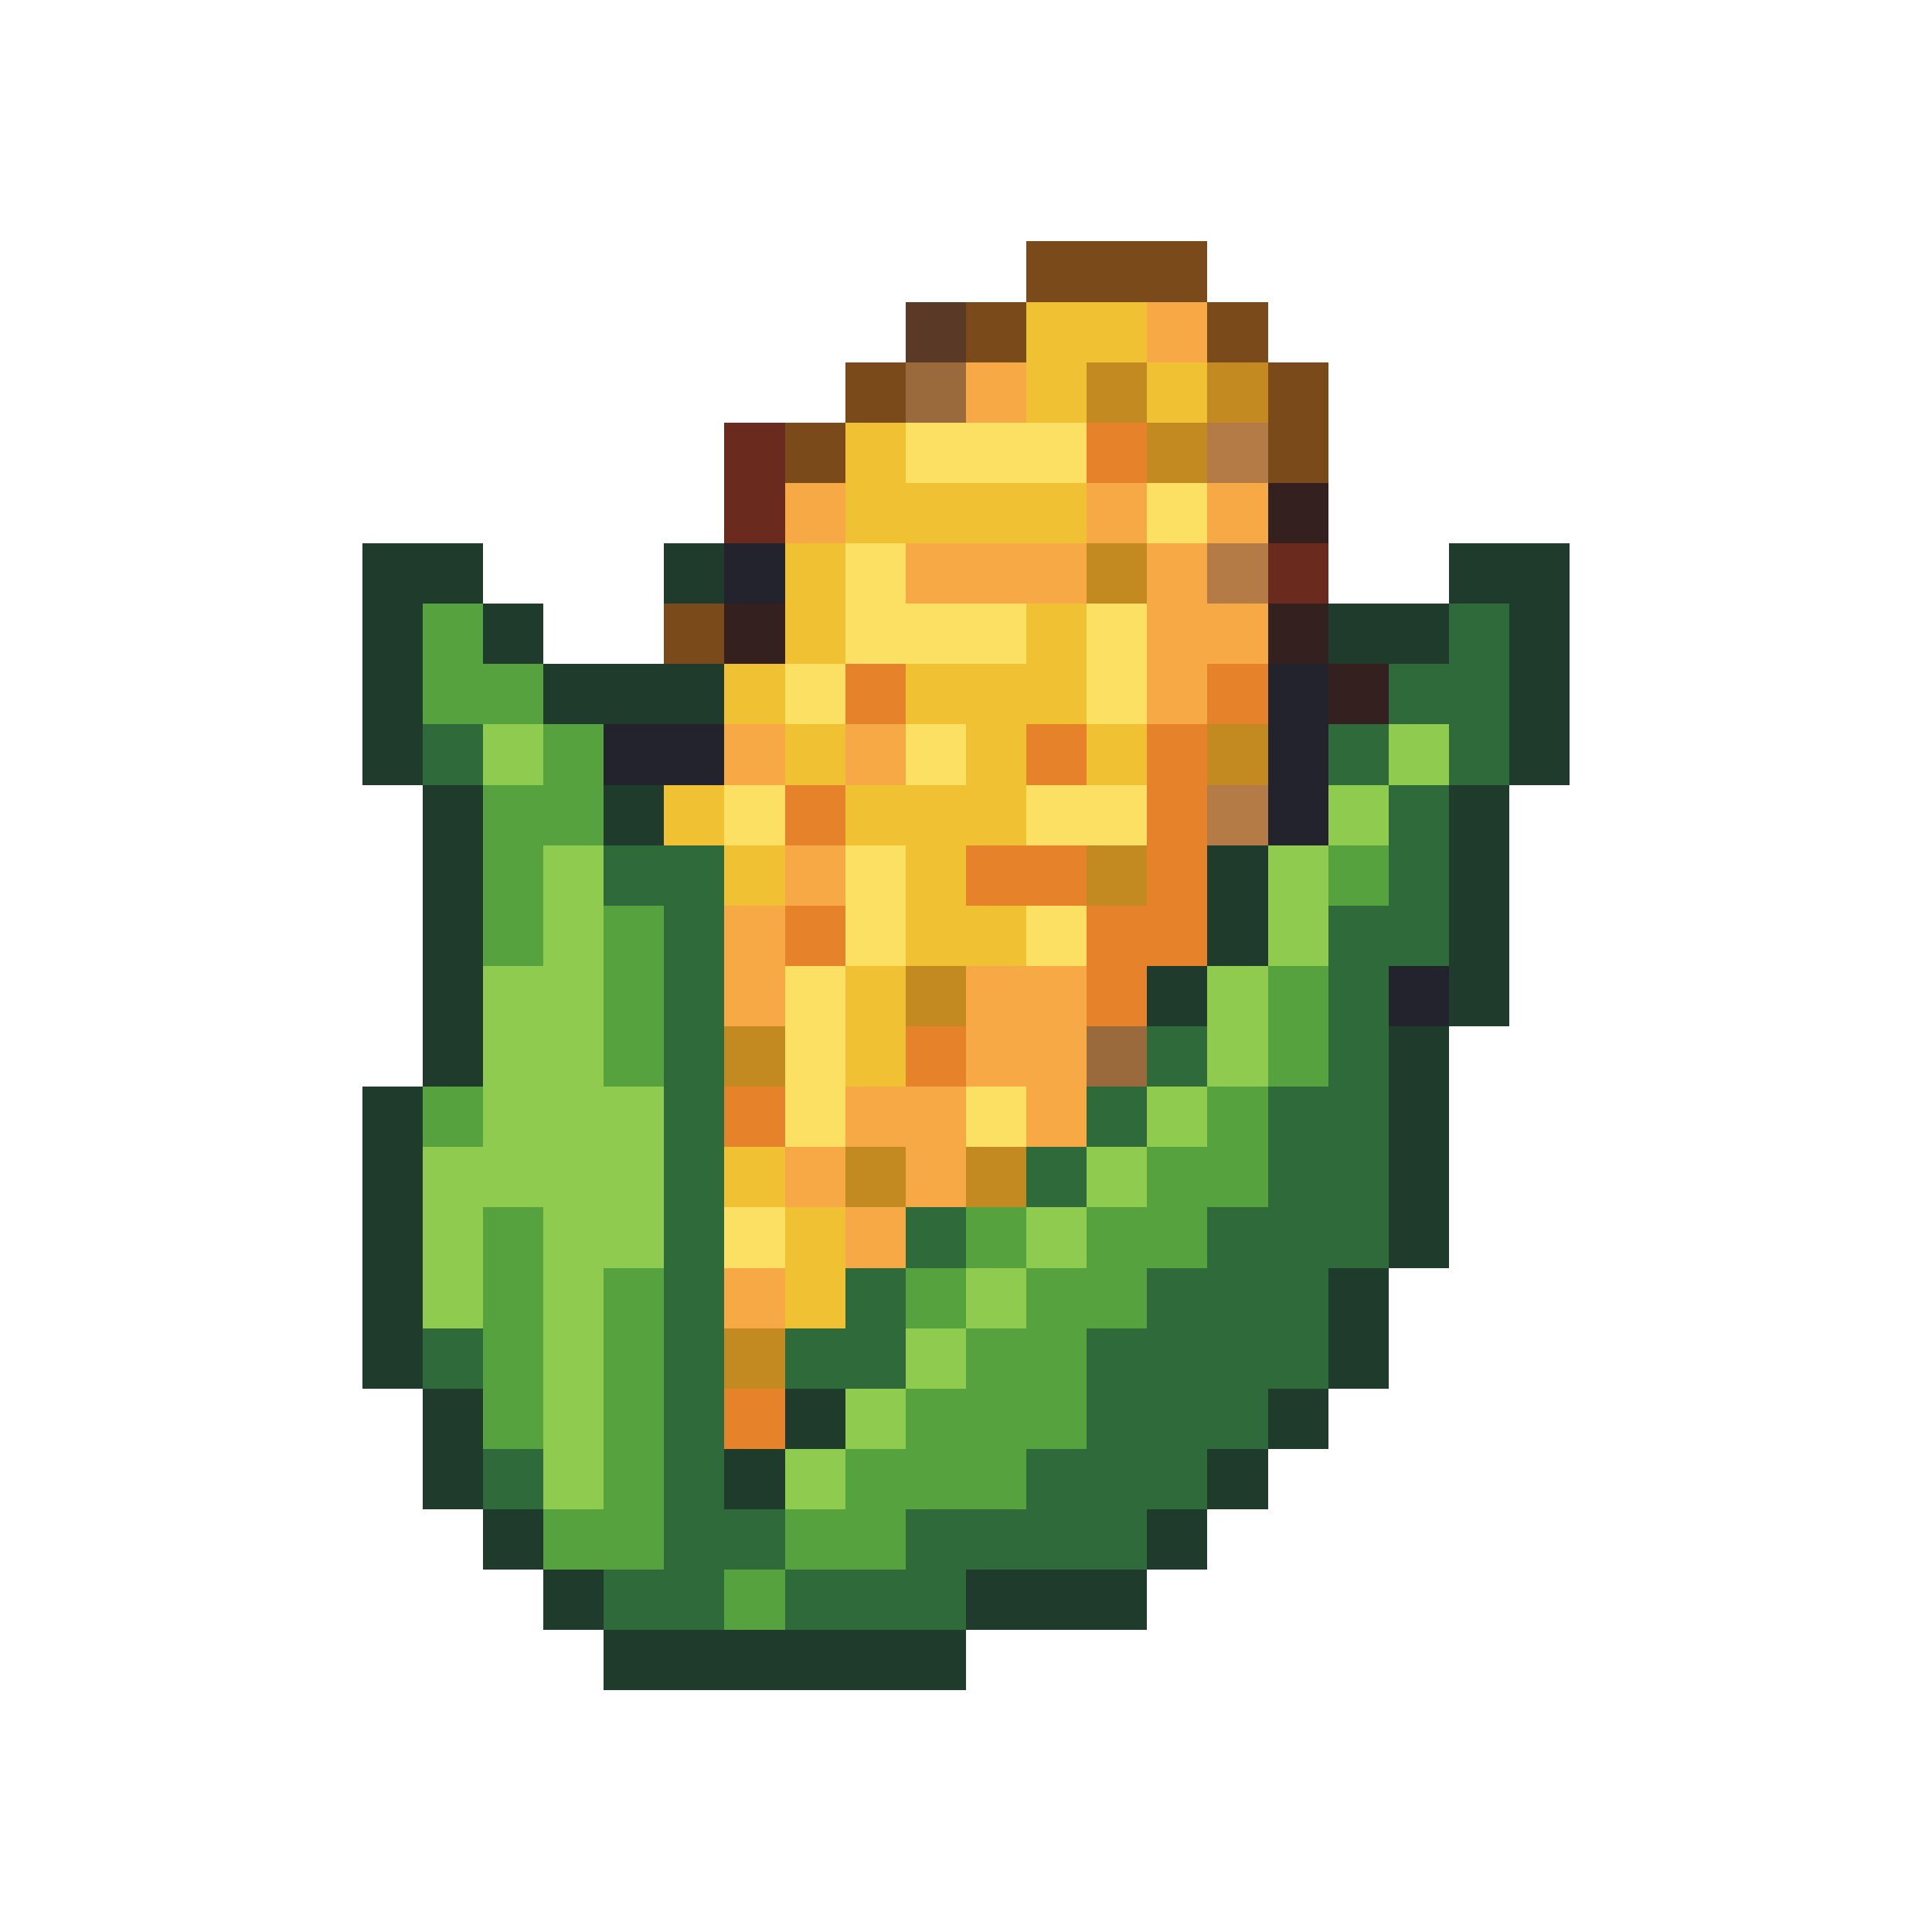
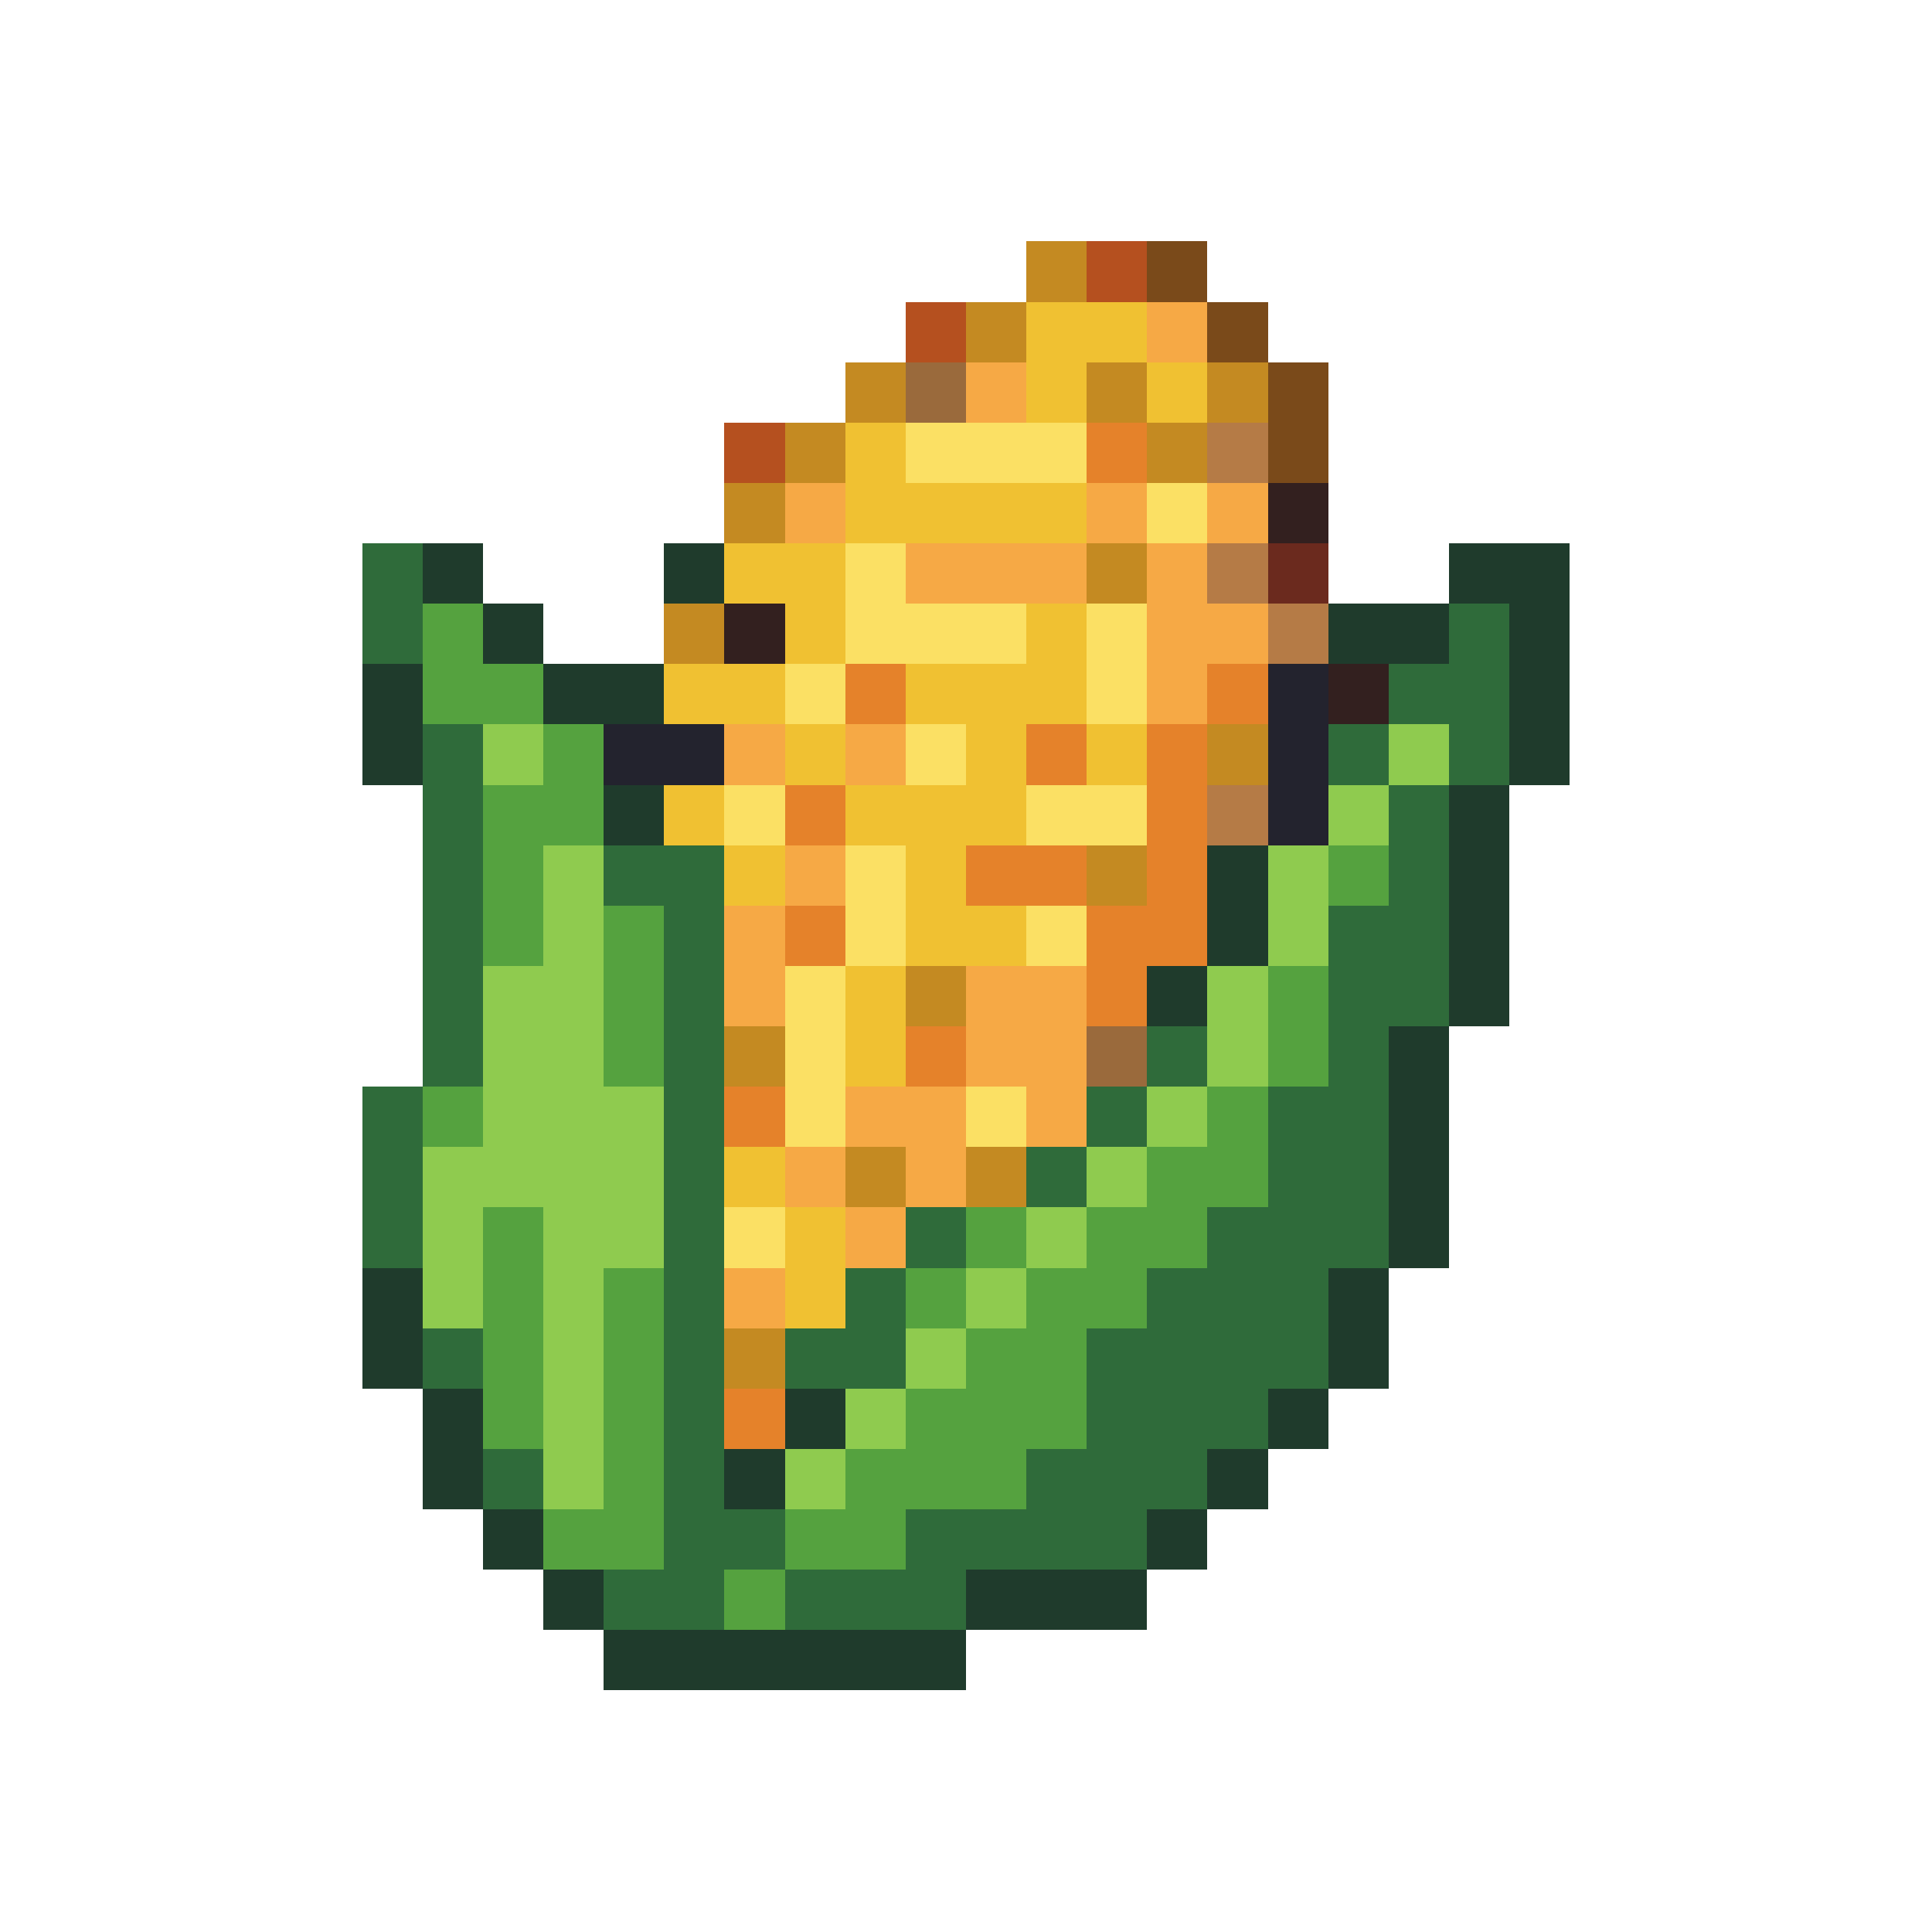
<svg xmlns="http://www.w3.org/2000/svg" width="32" height="32" viewBox="0 0 32 32" shape-rendering="crispEdges">
-   <rect x="17" y="4" width="3" height="1" fill="#7a4a1a" />
-   <rect x="15" y="5" width="1" height="1" fill="#5a3a26" />
-   <rect x="16" y="5" width="1" height="1" fill="#7a4a1a" />
+   <rect x="17" y="4" width="1" height="1" fill="#c48a22" />
+   <rect x="18" y="4" width="1" height="1" fill="#b5501f" />
+   <rect x="19" y="4" width="1" height="1" fill="#7a4a1a" />
+   <rect x="15" y="5" width="1" height="1" fill="#b5501f" />
+   <rect x="16" y="5" width="1" height="1" fill="#c48a22" />
  <rect x="17" y="5" width="2" height="1" fill="#f0c132" />
  <rect x="19" y="5" width="1" height="1" fill="#f6a945" />
  <rect x="20" y="5" width="1" height="1" fill="#7a4a1a" />
-   <rect x="14" y="6" width="1" height="1" fill="#7a4a1a" />
+   <rect x="14" y="6" width="1" height="1" fill="#c48a22" />
  <rect x="15" y="6" width="1" height="1" fill="#9a6a3c" />
  <rect x="16" y="6" width="1" height="1" fill="#f6a945" />
  <rect x="17" y="6" width="1" height="1" fill="#f0c132" />
  <rect x="18" y="6" width="1" height="1" fill="#c48a22" />
  <rect x="19" y="6" width="1" height="1" fill="#f0c132" />
  <rect x="20" y="6" width="1" height="1" fill="#c48a22" />
  <rect x="21" y="6" width="1" height="1" fill="#7a4a1a" />
-   <rect x="12" y="7" width="1" height="1" fill="#6b2a1e" />
-   <rect x="13" y="7" width="1" height="1" fill="#7a4a1a" />
+   <rect x="12" y="7" width="1" height="1" fill="#b5501f" />
+   <rect x="13" y="7" width="1" height="1" fill="#c48a22" />
  <rect x="14" y="7" width="1" height="1" fill="#f0c132" />
  <rect x="15" y="7" width="3" height="1" fill="#fbe064" />
  <rect x="18" y="7" width="1" height="1" fill="#e5822a" />
  <rect x="19" y="7" width="1" height="1" fill="#c48a22" />
  <rect x="20" y="7" width="1" height="1" fill="#b57b46" />
  <rect x="21" y="7" width="1" height="1" fill="#7a4a1a" />
-   <rect x="12" y="8" width="1" height="1" fill="#6b2a1e" />
+   <rect x="12" y="8" width="1" height="1" fill="#c48a22" />
  <rect x="13" y="8" width="1" height="1" fill="#f6a945" />
  <rect x="14" y="8" width="4" height="1" fill="#f0c132" />
  <rect x="18" y="8" width="1" height="1" fill="#f6a945" />
  <rect x="19" y="8" width="1" height="1" fill="#fbe064" />
  <rect x="20" y="8" width="1" height="1" fill="#f6a945" />
  <rect x="21" y="8" width="1" height="1" fill="#33201f" />
-   <rect x="6" y="9" width="2" height="1" fill="#1f3b2c" />
+   <rect x="6" y="9" width="1" height="1" fill="#2f6b3a" />
+   <rect x="7" y="9" width="1" height="1" fill="#1f3b2c" />
  <rect x="11" y="9" width="1" height="1" fill="#1f3b2c" />
-   <rect x="12" y="9" width="1" height="1" fill="#23232e" />
-   <rect x="13" y="9" width="1" height="1" fill="#f0c132" />
+   <rect x="12" y="9" width="2" height="1" fill="#f0c132" />
  <rect x="14" y="9" width="1" height="1" fill="#fbe064" />
  <rect x="15" y="9" width="3" height="1" fill="#f6a945" />
  <rect x="18" y="9" width="1" height="1" fill="#c48a22" />
  <rect x="19" y="9" width="1" height="1" fill="#f6a945" />
  <rect x="20" y="9" width="1" height="1" fill="#b57b46" />
  <rect x="21" y="9" width="1" height="1" fill="#6b2a1e" />
  <rect x="24" y="9" width="2" height="1" fill="#1f3b2c" />
-   <rect x="6" y="10" width="1" height="1" fill="#1f3b2c" />
+   <rect x="6" y="10" width="1" height="1" fill="#2f6b3a" />
  <rect x="7" y="10" width="1" height="1" fill="#55a23f" />
  <rect x="8" y="10" width="1" height="1" fill="#1f3b2c" />
-   <rect x="11" y="10" width="1" height="1" fill="#7a4a1a" />
+   <rect x="11" y="10" width="1" height="1" fill="#c48a22" />
  <rect x="12" y="10" width="1" height="1" fill="#33201f" />
  <rect x="13" y="10" width="1" height="1" fill="#f0c132" />
  <rect x="14" y="10" width="3" height="1" fill="#fbe064" />
  <rect x="17" y="10" width="1" height="1" fill="#f0c132" />
  <rect x="18" y="10" width="1" height="1" fill="#fbe064" />
  <rect x="19" y="10" width="2" height="1" fill="#f6a945" />
-   <rect x="21" y="10" width="1" height="1" fill="#33201f" />
+   <rect x="21" y="10" width="1" height="1" fill="#b57b46" />
  <rect x="22" y="10" width="2" height="1" fill="#1f3b2c" />
  <rect x="24" y="10" width="1" height="1" fill="#2f6b3a" />
  <rect x="25" y="10" width="1" height="1" fill="#1f3b2c" />
  <rect x="6" y="11" width="1" height="1" fill="#1f3b2c" />
  <rect x="7" y="11" width="2" height="1" fill="#55a23f" />
-   <rect x="9" y="11" width="3" height="1" fill="#1f3b2c" />
-   <rect x="12" y="11" width="1" height="1" fill="#f0c132" />
+   <rect x="9" y="11" width="2" height="1" fill="#1f3b2c" />
+   <rect x="11" y="11" width="2" height="1" fill="#f0c132" />
  <rect x="13" y="11" width="1" height="1" fill="#fbe064" />
  <rect x="14" y="11" width="1" height="1" fill="#e5822a" />
  <rect x="15" y="11" width="3" height="1" fill="#f0c132" />
  <rect x="18" y="11" width="1" height="1" fill="#fbe064" />
  <rect x="19" y="11" width="1" height="1" fill="#f6a945" />
  <rect x="20" y="11" width="1" height="1" fill="#e5822a" />
  <rect x="21" y="11" width="1" height="1" fill="#23232e" />
  <rect x="22" y="11" width="1" height="1" fill="#33201f" />
  <rect x="23" y="11" width="2" height="1" fill="#2f6b3a" />
  <rect x="25" y="11" width="1" height="1" fill="#1f3b2c" />
  <rect x="6" y="12" width="1" height="1" fill="#1f3b2c" />
  <rect x="7" y="12" width="1" height="1" fill="#2f6b3a" />
  <rect x="8" y="12" width="1" height="1" fill="#8fcb4f" />
  <rect x="9" y="12" width="1" height="1" fill="#55a23f" />
  <rect x="10" y="12" width="2" height="1" fill="#23232e" />
  <rect x="12" y="12" width="1" height="1" fill="#f6a945" />
  <rect x="13" y="12" width="1" height="1" fill="#f0c132" />
  <rect x="14" y="12" width="1" height="1" fill="#f6a945" />
  <rect x="15" y="12" width="1" height="1" fill="#fbe064" />
  <rect x="16" y="12" width="1" height="1" fill="#f0c132" />
  <rect x="17" y="12" width="1" height="1" fill="#e5822a" />
  <rect x="18" y="12" width="1" height="1" fill="#f0c132" />
  <rect x="19" y="12" width="1" height="1" fill="#e5822a" />
  <rect x="20" y="12" width="1" height="1" fill="#c48a22" />
  <rect x="21" y="12" width="1" height="1" fill="#23232e" />
  <rect x="22" y="12" width="1" height="1" fill="#2f6b3a" />
  <rect x="23" y="12" width="1" height="1" fill="#8fcb4f" />
  <rect x="24" y="12" width="1" height="1" fill="#2f6b3a" />
  <rect x="25" y="12" width="1" height="1" fill="#1f3b2c" />
-   <rect x="7" y="13" width="1" height="1" fill="#1f3b2c" />
+   <rect x="7" y="13" width="1" height="1" fill="#2f6b3a" />
  <rect x="8" y="13" width="2" height="1" fill="#55a23f" />
  <rect x="10" y="13" width="1" height="1" fill="#1f3b2c" />
  <rect x="11" y="13" width="1" height="1" fill="#f0c132" />
  <rect x="12" y="13" width="1" height="1" fill="#fbe064" />
  <rect x="13" y="13" width="1" height="1" fill="#e5822a" />
  <rect x="14" y="13" width="3" height="1" fill="#f0c132" />
  <rect x="17" y="13" width="2" height="1" fill="#fbe064" />
  <rect x="19" y="13" width="1" height="1" fill="#e5822a" />
  <rect x="20" y="13" width="1" height="1" fill="#b57b46" />
  <rect x="21" y="13" width="1" height="1" fill="#23232e" />
  <rect x="22" y="13" width="1" height="1" fill="#8fcb4f" />
  <rect x="23" y="13" width="1" height="1" fill="#2f6b3a" />
  <rect x="24" y="13" width="1" height="1" fill="#1f3b2c" />
-   <rect x="7" y="14" width="1" height="1" fill="#1f3b2c" />
+   <rect x="7" y="14" width="1" height="1" fill="#2f6b3a" />
  <rect x="8" y="14" width="1" height="1" fill="#55a23f" />
  <rect x="9" y="14" width="1" height="1" fill="#8fcb4f" />
  <rect x="10" y="14" width="2" height="1" fill="#2f6b3a" />
  <rect x="12" y="14" width="1" height="1" fill="#f0c132" />
  <rect x="13" y="14" width="1" height="1" fill="#f6a945" />
  <rect x="14" y="14" width="1" height="1" fill="#fbe064" />
  <rect x="15" y="14" width="1" height="1" fill="#f0c132" />
  <rect x="16" y="14" width="2" height="1" fill="#e5822a" />
  <rect x="18" y="14" width="1" height="1" fill="#c48a22" />
  <rect x="19" y="14" width="1" height="1" fill="#e5822a" />
  <rect x="20" y="14" width="1" height="1" fill="#1f3b2c" />
  <rect x="21" y="14" width="1" height="1" fill="#8fcb4f" />
  <rect x="22" y="14" width="1" height="1" fill="#55a23f" />
  <rect x="23" y="14" width="1" height="1" fill="#2f6b3a" />
  <rect x="24" y="14" width="1" height="1" fill="#1f3b2c" />
-   <rect x="7" y="15" width="1" height="1" fill="#1f3b2c" />
+   <rect x="7" y="15" width="1" height="1" fill="#2f6b3a" />
  <rect x="8" y="15" width="1" height="1" fill="#55a23f" />
  <rect x="9" y="15" width="1" height="1" fill="#8fcb4f" />
  <rect x="10" y="15" width="1" height="1" fill="#55a23f" />
  <rect x="11" y="15" width="1" height="1" fill="#2f6b3a" />
  <rect x="12" y="15" width="1" height="1" fill="#f6a945" />
  <rect x="13" y="15" width="1" height="1" fill="#e5822a" />
  <rect x="14" y="15" width="1" height="1" fill="#fbe064" />
  <rect x="15" y="15" width="2" height="1" fill="#f0c132" />
  <rect x="17" y="15" width="1" height="1" fill="#fbe064" />
  <rect x="18" y="15" width="2" height="1" fill="#e5822a" />
  <rect x="20" y="15" width="1" height="1" fill="#1f3b2c" />
  <rect x="21" y="15" width="1" height="1" fill="#8fcb4f" />
  <rect x="22" y="15" width="2" height="1" fill="#2f6b3a" />
  <rect x="24" y="15" width="1" height="1" fill="#1f3b2c" />
-   <rect x="7" y="16" width="1" height="1" fill="#1f3b2c" />
+   <rect x="7" y="16" width="1" height="1" fill="#2f6b3a" />
  <rect x="8" y="16" width="2" height="1" fill="#8fcb4f" />
  <rect x="10" y="16" width="1" height="1" fill="#55a23f" />
  <rect x="11" y="16" width="1" height="1" fill="#2f6b3a" />
  <rect x="12" y="16" width="1" height="1" fill="#f6a945" />
  <rect x="13" y="16" width="1" height="1" fill="#fbe064" />
  <rect x="14" y="16" width="1" height="1" fill="#f0c132" />
  <rect x="15" y="16" width="1" height="1" fill="#c48a22" />
  <rect x="16" y="16" width="2" height="1" fill="#f6a945" />
  <rect x="18" y="16" width="1" height="1" fill="#e5822a" />
  <rect x="19" y="16" width="1" height="1" fill="#1f3b2c" />
  <rect x="20" y="16" width="1" height="1" fill="#8fcb4f" />
  <rect x="21" y="16" width="1" height="1" fill="#55a23f" />
-   <rect x="22" y="16" width="1" height="1" fill="#2f6b3a" />
-   <rect x="23" y="16" width="1" height="1" fill="#23232e" />
+   <rect x="22" y="16" width="2" height="1" fill="#2f6b3a" />
  <rect x="24" y="16" width="1" height="1" fill="#1f3b2c" />
-   <rect x="7" y="17" width="1" height="1" fill="#1f3b2c" />
+   <rect x="7" y="17" width="1" height="1" fill="#2f6b3a" />
  <rect x="8" y="17" width="2" height="1" fill="#8fcb4f" />
  <rect x="10" y="17" width="1" height="1" fill="#55a23f" />
  <rect x="11" y="17" width="1" height="1" fill="#2f6b3a" />
  <rect x="12" y="17" width="1" height="1" fill="#c48a22" />
  <rect x="13" y="17" width="1" height="1" fill="#fbe064" />
  <rect x="14" y="17" width="1" height="1" fill="#f0c132" />
  <rect x="15" y="17" width="1" height="1" fill="#e5822a" />
  <rect x="16" y="17" width="2" height="1" fill="#f6a945" />
  <rect x="18" y="17" width="1" height="1" fill="#9a6a3c" />
  <rect x="19" y="17" width="1" height="1" fill="#2f6b3a" />
  <rect x="20" y="17" width="1" height="1" fill="#8fcb4f" />
  <rect x="21" y="17" width="1" height="1" fill="#55a23f" />
  <rect x="22" y="17" width="1" height="1" fill="#2f6b3a" />
  <rect x="23" y="17" width="1" height="1" fill="#1f3b2c" />
-   <rect x="6" y="18" width="1" height="1" fill="#1f3b2c" />
+   <rect x="6" y="18" width="1" height="1" fill="#2f6b3a" />
  <rect x="7" y="18" width="1" height="1" fill="#55a23f" />
  <rect x="8" y="18" width="3" height="1" fill="#8fcb4f" />
  <rect x="11" y="18" width="1" height="1" fill="#2f6b3a" />
  <rect x="12" y="18" width="1" height="1" fill="#e5822a" />
  <rect x="13" y="18" width="1" height="1" fill="#fbe064" />
  <rect x="14" y="18" width="2" height="1" fill="#f6a945" />
  <rect x="16" y="18" width="1" height="1" fill="#fbe064" />
  <rect x="17" y="18" width="1" height="1" fill="#f6a945" />
  <rect x="18" y="18" width="1" height="1" fill="#2f6b3a" />
  <rect x="19" y="18" width="1" height="1" fill="#8fcb4f" />
  <rect x="20" y="18" width="1" height="1" fill="#55a23f" />
  <rect x="21" y="18" width="2" height="1" fill="#2f6b3a" />
  <rect x="23" y="18" width="1" height="1" fill="#1f3b2c" />
-   <rect x="6" y="19" width="1" height="1" fill="#1f3b2c" />
+   <rect x="6" y="19" width="1" height="1" fill="#2f6b3a" />
  <rect x="7" y="19" width="4" height="1" fill="#8fcb4f" />
  <rect x="11" y="19" width="1" height="1" fill="#2f6b3a" />
  <rect x="12" y="19" width="1" height="1" fill="#f0c132" />
  <rect x="13" y="19" width="1" height="1" fill="#f6a945" />
  <rect x="14" y="19" width="1" height="1" fill="#c48a22" />
  <rect x="15" y="19" width="1" height="1" fill="#f6a945" />
  <rect x="16" y="19" width="1" height="1" fill="#c48a22" />
  <rect x="17" y="19" width="1" height="1" fill="#2f6b3a" />
  <rect x="18" y="19" width="1" height="1" fill="#8fcb4f" />
  <rect x="19" y="19" width="2" height="1" fill="#55a23f" />
  <rect x="21" y="19" width="2" height="1" fill="#2f6b3a" />
  <rect x="23" y="19" width="1" height="1" fill="#1f3b2c" />
-   <rect x="6" y="20" width="1" height="1" fill="#1f3b2c" />
+   <rect x="6" y="20" width="1" height="1" fill="#2f6b3a" />
  <rect x="7" y="20" width="1" height="1" fill="#8fcb4f" />
  <rect x="8" y="20" width="1" height="1" fill="#55a23f" />
  <rect x="9" y="20" width="2" height="1" fill="#8fcb4f" />
  <rect x="11" y="20" width="1" height="1" fill="#2f6b3a" />
  <rect x="12" y="20" width="1" height="1" fill="#fbe064" />
  <rect x="13" y="20" width="1" height="1" fill="#f0c132" />
  <rect x="14" y="20" width="1" height="1" fill="#f6a945" />
  <rect x="15" y="20" width="1" height="1" fill="#2f6b3a" />
  <rect x="16" y="20" width="1" height="1" fill="#55a23f" />
  <rect x="17" y="20" width="1" height="1" fill="#8fcb4f" />
  <rect x="18" y="20" width="2" height="1" fill="#55a23f" />
  <rect x="20" y="20" width="3" height="1" fill="#2f6b3a" />
  <rect x="23" y="20" width="1" height="1" fill="#1f3b2c" />
  <rect x="6" y="21" width="1" height="1" fill="#1f3b2c" />
  <rect x="7" y="21" width="1" height="1" fill="#8fcb4f" />
  <rect x="8" y="21" width="1" height="1" fill="#55a23f" />
  <rect x="9" y="21" width="1" height="1" fill="#8fcb4f" />
  <rect x="10" y="21" width="1" height="1" fill="#55a23f" />
  <rect x="11" y="21" width="1" height="1" fill="#2f6b3a" />
  <rect x="12" y="21" width="1" height="1" fill="#f6a945" />
  <rect x="13" y="21" width="1" height="1" fill="#f0c132" />
  <rect x="14" y="21" width="1" height="1" fill="#2f6b3a" />
  <rect x="15" y="21" width="1" height="1" fill="#55a23f" />
  <rect x="16" y="21" width="1" height="1" fill="#8fcb4f" />
  <rect x="17" y="21" width="2" height="1" fill="#55a23f" />
  <rect x="19" y="21" width="3" height="1" fill="#2f6b3a" />
  <rect x="22" y="21" width="1" height="1" fill="#1f3b2c" />
  <rect x="6" y="22" width="1" height="1" fill="#1f3b2c" />
  <rect x="7" y="22" width="1" height="1" fill="#2f6b3a" />
  <rect x="8" y="22" width="1" height="1" fill="#55a23f" />
  <rect x="9" y="22" width="1" height="1" fill="#8fcb4f" />
  <rect x="10" y="22" width="1" height="1" fill="#55a23f" />
  <rect x="11" y="22" width="1" height="1" fill="#2f6b3a" />
  <rect x="12" y="22" width="1" height="1" fill="#c48a22" />
  <rect x="13" y="22" width="2" height="1" fill="#2f6b3a" />
  <rect x="15" y="22" width="1" height="1" fill="#8fcb4f" />
  <rect x="16" y="22" width="2" height="1" fill="#55a23f" />
  <rect x="18" y="22" width="4" height="1" fill="#2f6b3a" />
  <rect x="22" y="22" width="1" height="1" fill="#1f3b2c" />
  <rect x="7" y="23" width="1" height="1" fill="#1f3b2c" />
  <rect x="8" y="23" width="1" height="1" fill="#55a23f" />
  <rect x="9" y="23" width="1" height="1" fill="#8fcb4f" />
  <rect x="10" y="23" width="1" height="1" fill="#55a23f" />
  <rect x="11" y="23" width="1" height="1" fill="#2f6b3a" />
  <rect x="12" y="23" width="1" height="1" fill="#e5822a" />
  <rect x="13" y="23" width="1" height="1" fill="#1f3b2c" />
  <rect x="14" y="23" width="1" height="1" fill="#8fcb4f" />
  <rect x="15" y="23" width="3" height="1" fill="#55a23f" />
  <rect x="18" y="23" width="3" height="1" fill="#2f6b3a" />
  <rect x="21" y="23" width="1" height="1" fill="#1f3b2c" />
  <rect x="7" y="24" width="1" height="1" fill="#1f3b2c" />
  <rect x="8" y="24" width="1" height="1" fill="#2f6b3a" />
  <rect x="9" y="24" width="1" height="1" fill="#8fcb4f" />
  <rect x="10" y="24" width="1" height="1" fill="#55a23f" />
  <rect x="11" y="24" width="1" height="1" fill="#2f6b3a" />
  <rect x="12" y="24" width="1" height="1" fill="#1f3b2c" />
  <rect x="13" y="24" width="1" height="1" fill="#8fcb4f" />
  <rect x="14" y="24" width="3" height="1" fill="#55a23f" />
  <rect x="17" y="24" width="3" height="1" fill="#2f6b3a" />
  <rect x="20" y="24" width="1" height="1" fill="#1f3b2c" />
  <rect x="8" y="25" width="1" height="1" fill="#1f3b2c" />
  <rect x="9" y="25" width="2" height="1" fill="#55a23f" />
  <rect x="11" y="25" width="2" height="1" fill="#2f6b3a" />
  <rect x="13" y="25" width="2" height="1" fill="#55a23f" />
  <rect x="15" y="25" width="4" height="1" fill="#2f6b3a" />
  <rect x="19" y="25" width="1" height="1" fill="#1f3b2c" />
  <rect x="9" y="26" width="1" height="1" fill="#1f3b2c" />
  <rect x="10" y="26" width="2" height="1" fill="#2f6b3a" />
  <rect x="12" y="26" width="1" height="1" fill="#55a23f" />
  <rect x="13" y="26" width="3" height="1" fill="#2f6b3a" />
  <rect x="16" y="26" width="3" height="1" fill="#1f3b2c" />
  <rect x="10" y="27" width="6" height="1" fill="#1f3b2c" />
</svg>
